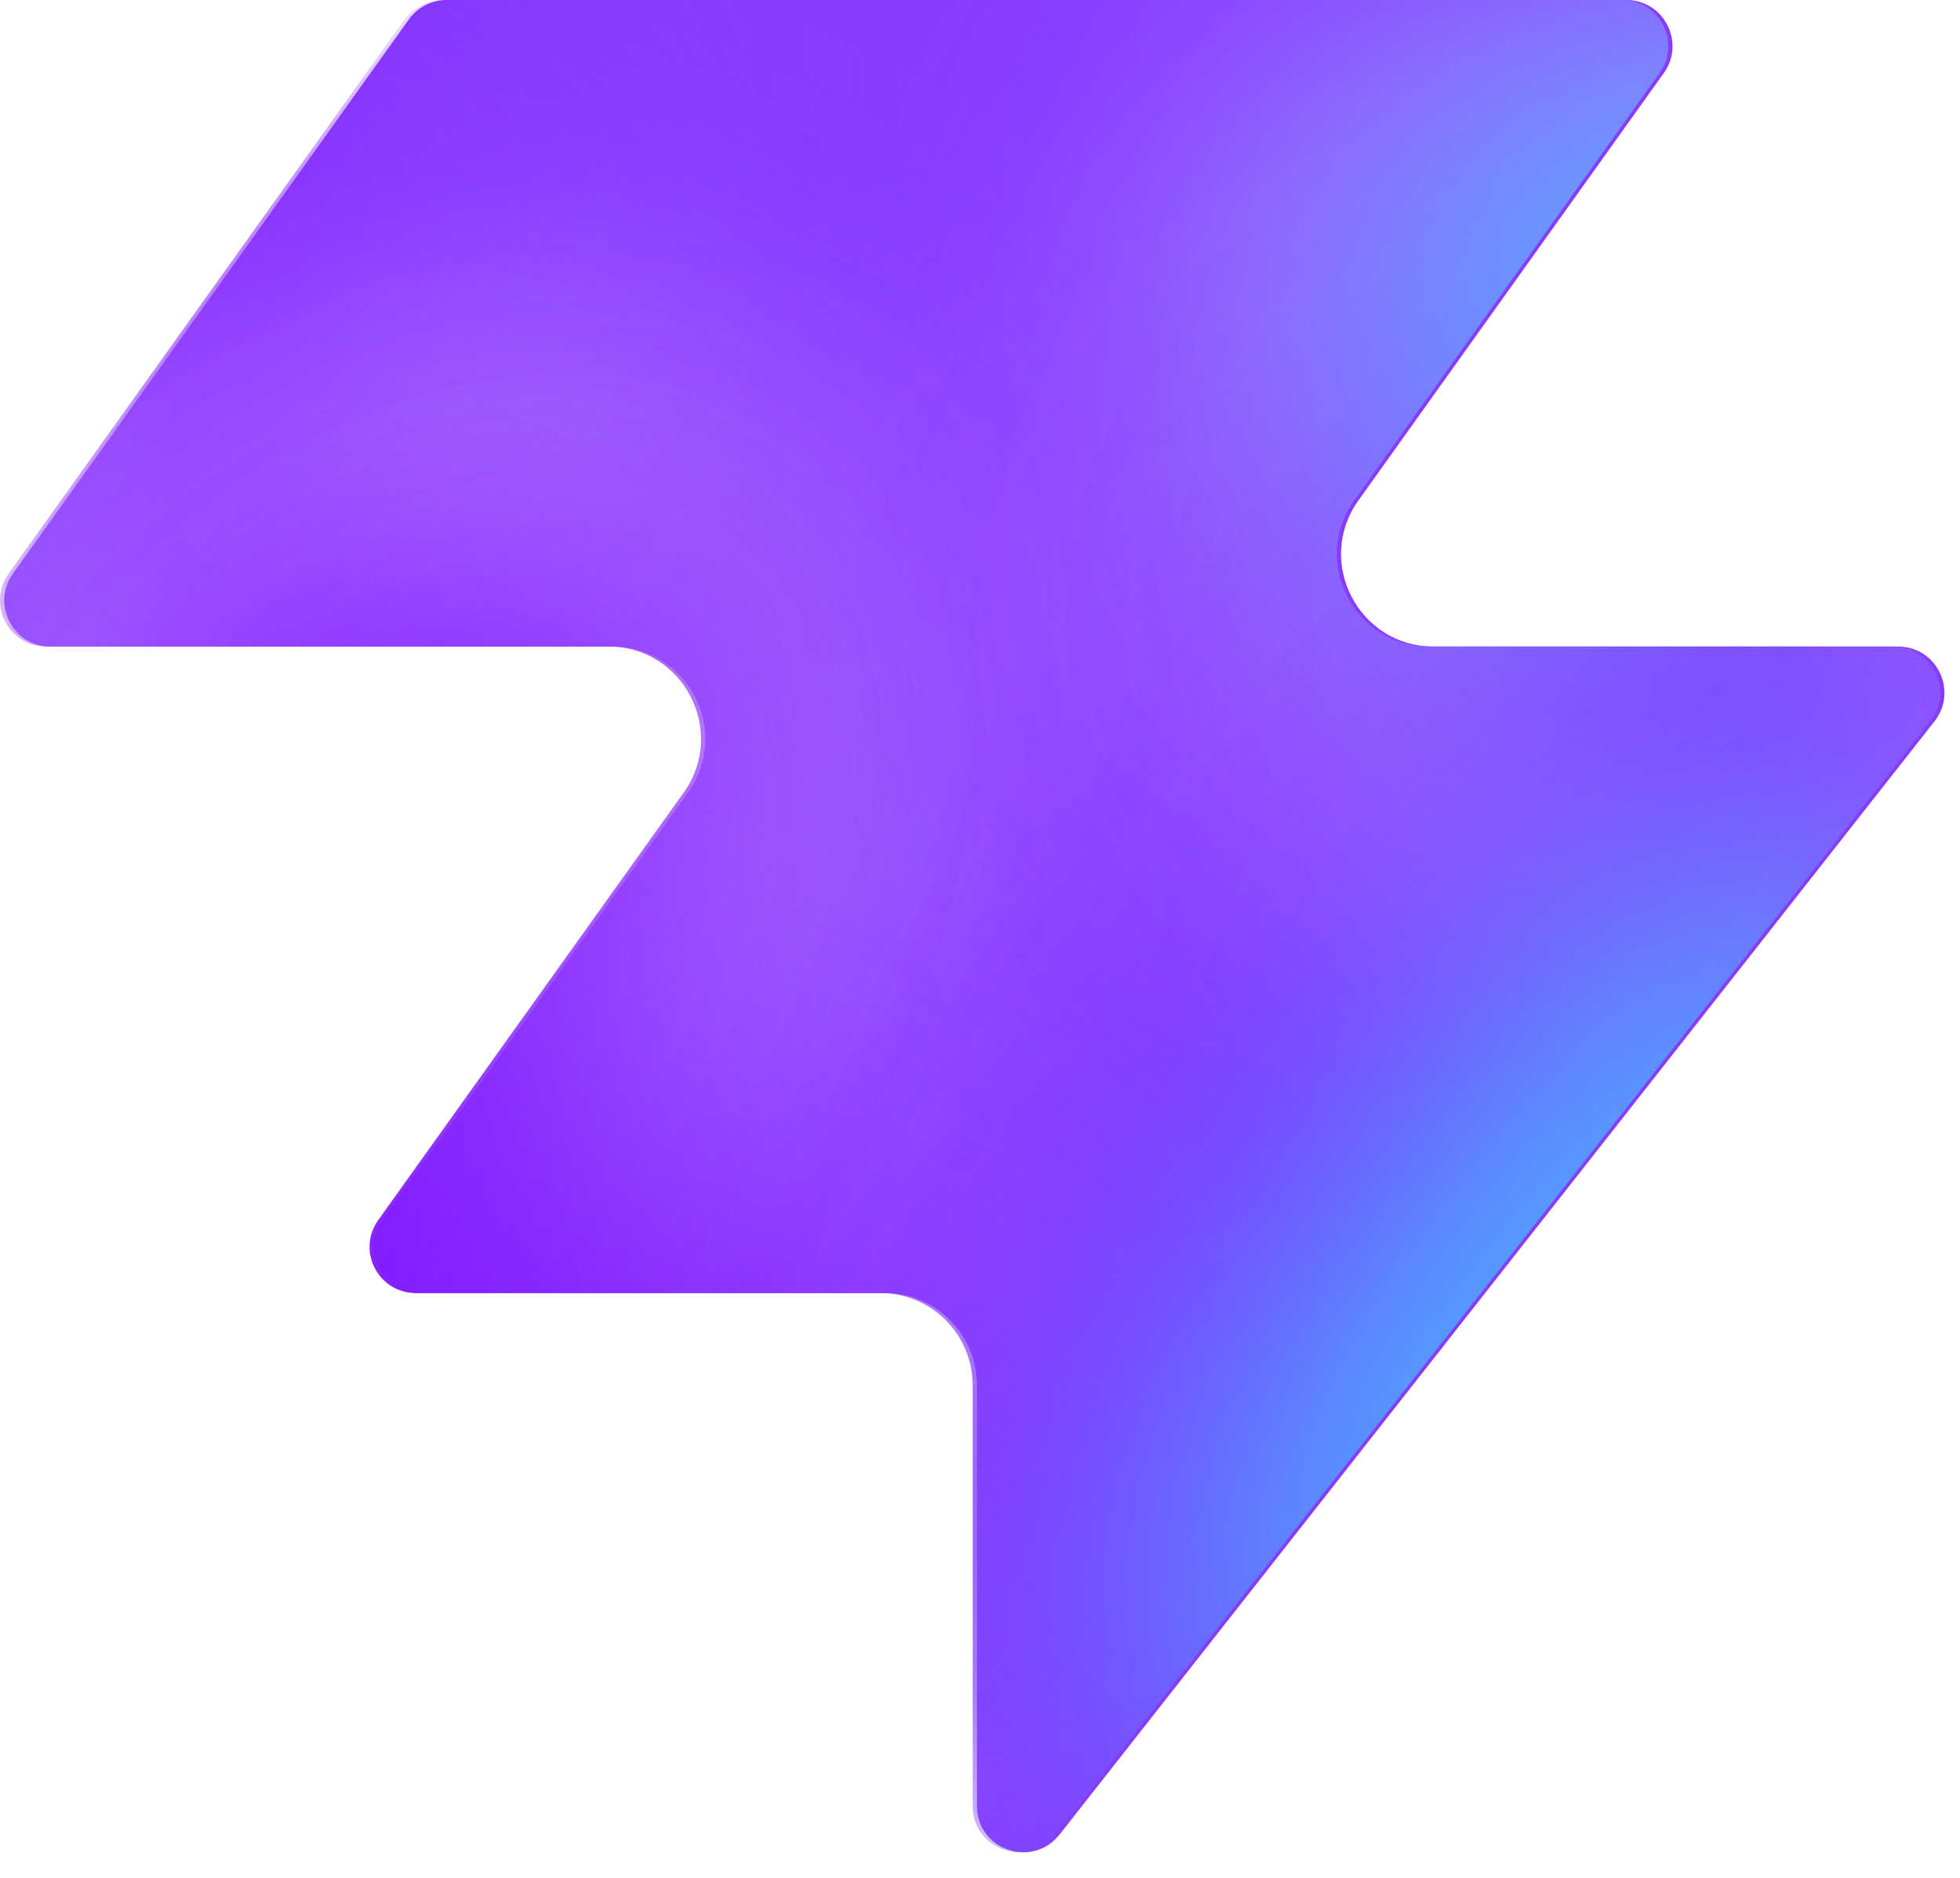
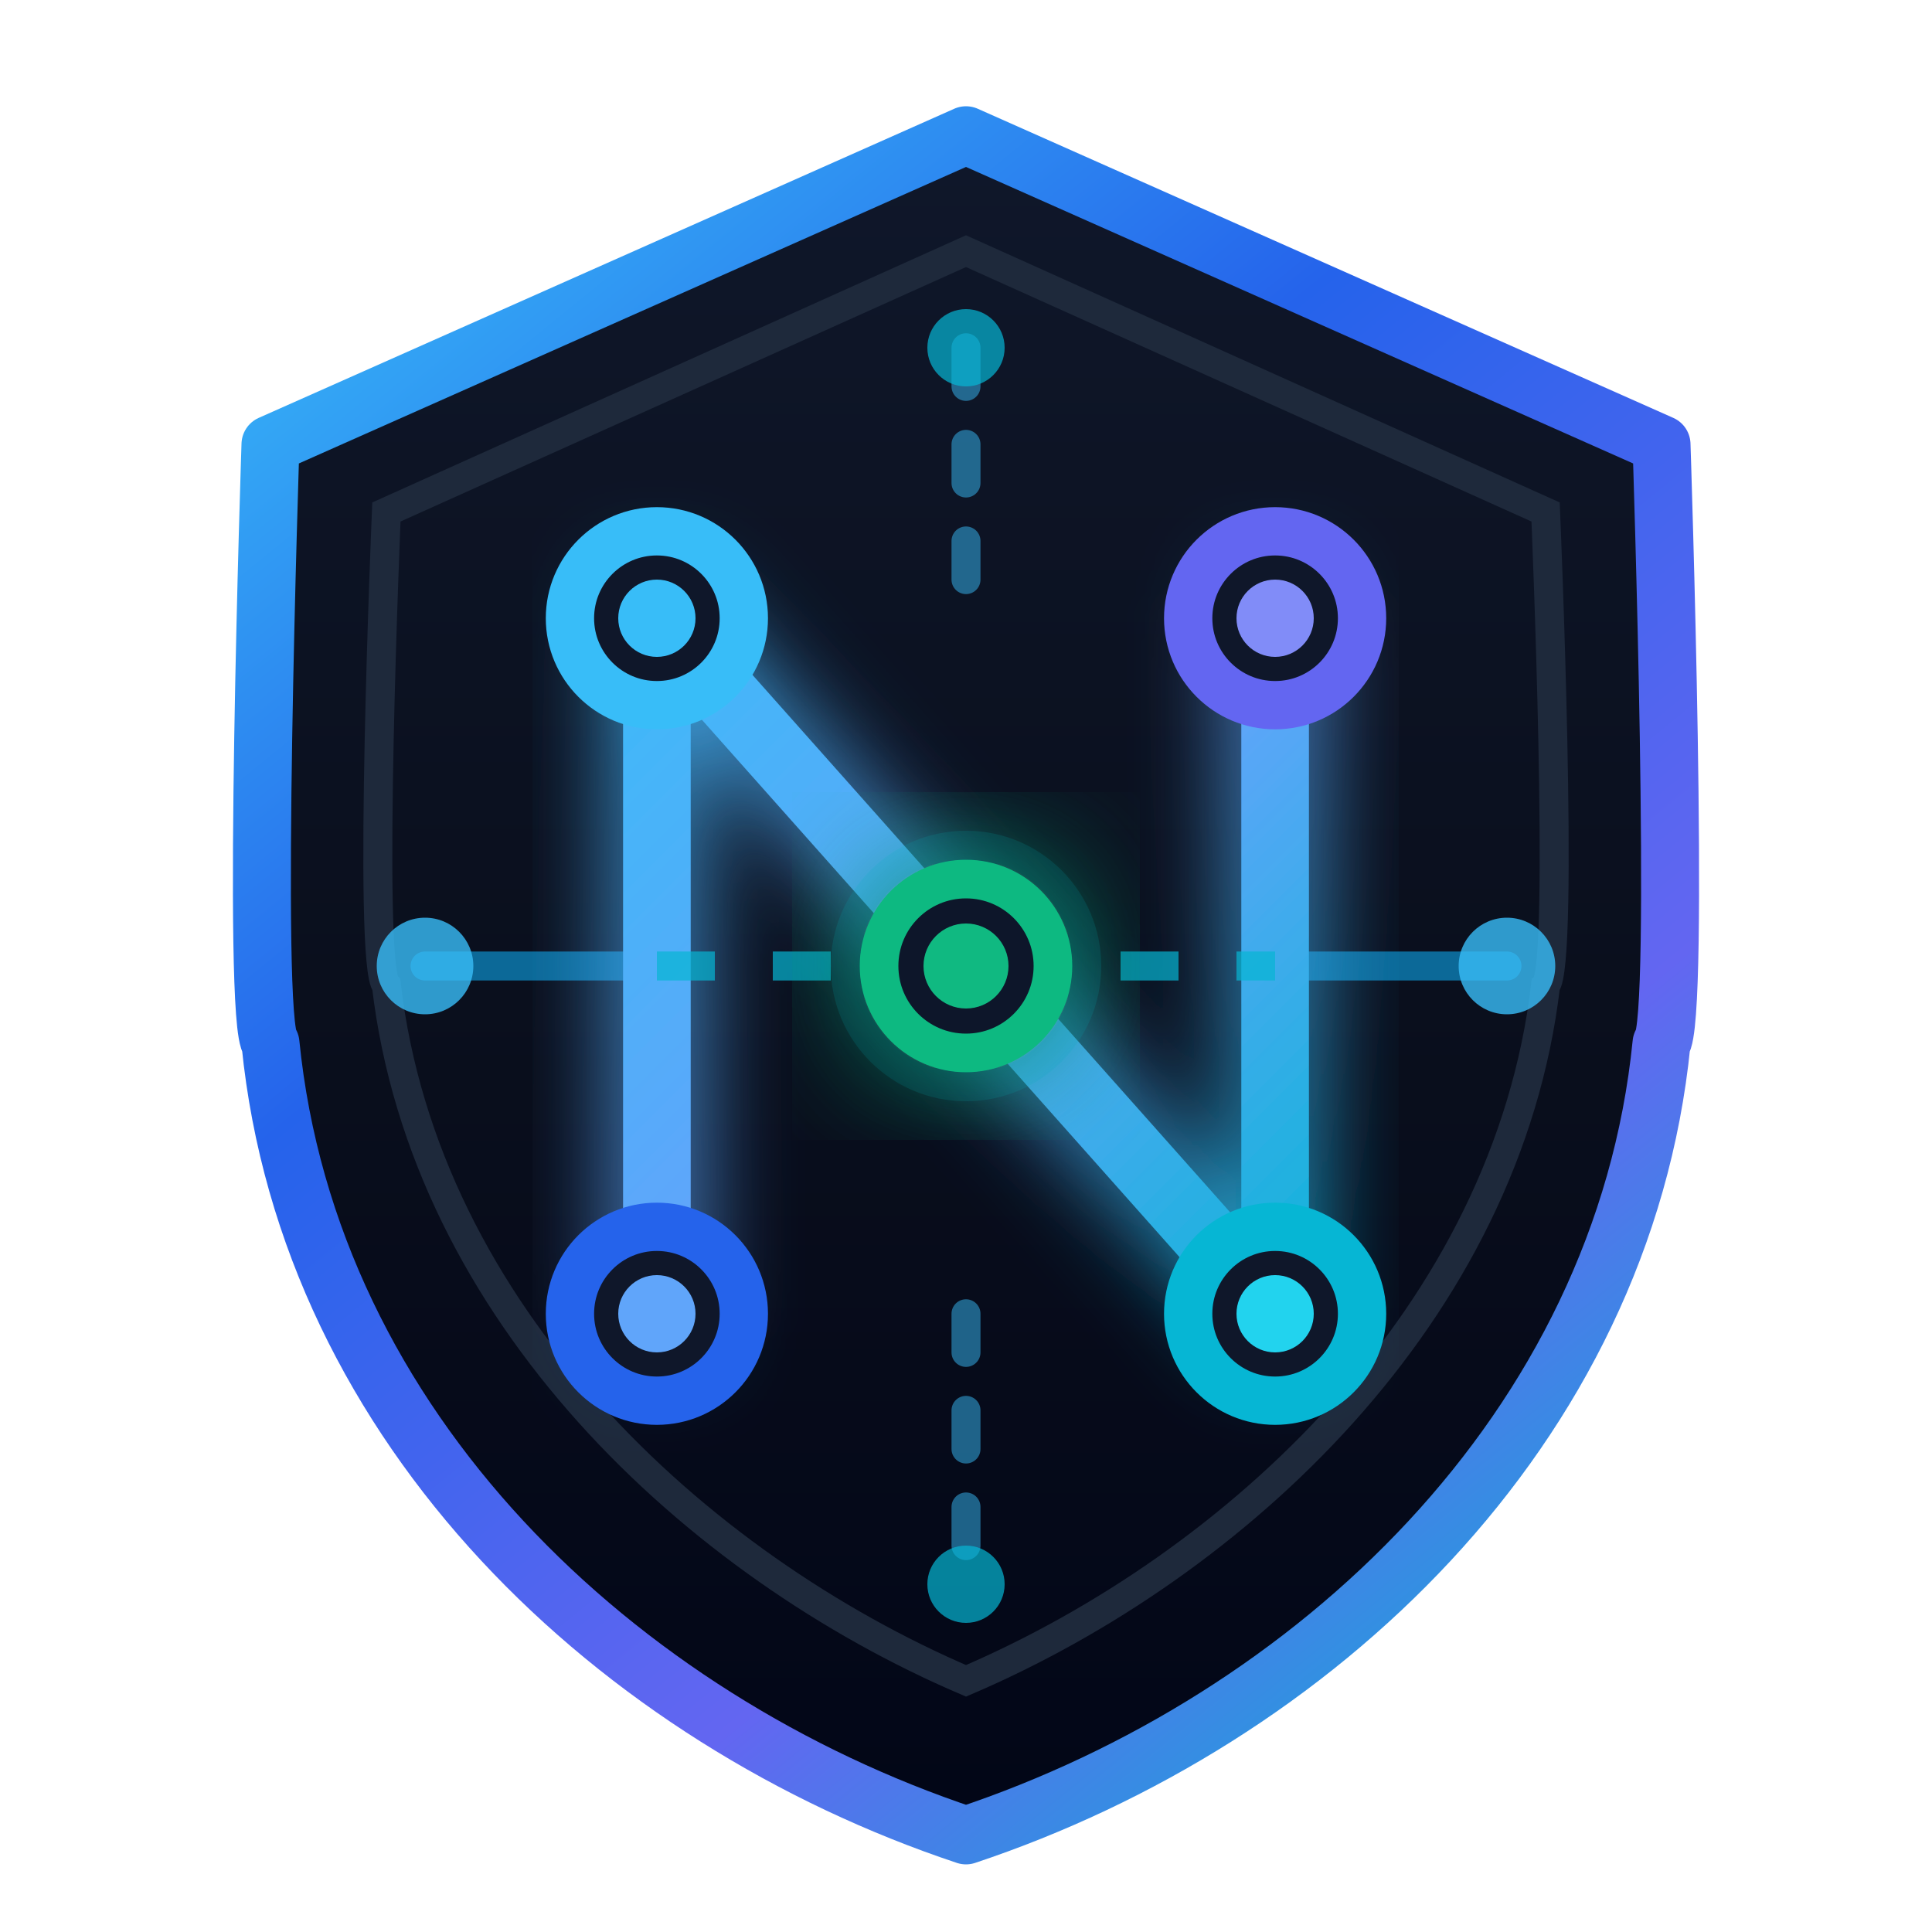
- <svg xmlns="http://www.w3.org/2000/svg" width="48" height="46" fill="none" viewBox="0 0 48 46">
-   <path fill="#863bff" d="M25.946 44.938c-.664.845-2.021.375-2.021-.698V33.937a2.26 2.26 0 0 0-2.262-2.262H10.287c-.92 0-1.456-1.04-.92-1.788l7.48-10.471c1.07-1.497 0-3.578-1.842-3.578H1.237c-.92 0-1.456-1.04-.92-1.788L10.013.474c.214-.297.556-.474.92-.474h28.894c.92 0 1.456 1.04.92 1.788l-7.48 10.471c-1.07 1.498 0 3.579 1.842 3.579h11.377c.943 0 1.473 1.088.89 1.83L25.947 44.94z" style="fill:#863bff;fill:color(display-p3 .525 .23 1);fill-opacity:1" />
-   <mask id="a" width="48" height="46" x="0" y="0" maskUnits="userSpaceOnUse" style="mask-type:alpha">
-     <path fill="#000" d="M25.842 44.938c-.664.844-2.021.375-2.021-.698V33.937a2.26 2.26 0 0 0-2.262-2.262H10.183c-.92 0-1.456-1.04-.92-1.788l7.48-10.471c1.07-1.498 0-3.579-1.842-3.579H1.133c-.92 0-1.456-1.04-.92-1.787L9.91.473c.214-.297.556-.474.92-.474h28.894c.92 0 1.456 1.04.92 1.788l-7.48 10.471c-1.07 1.498 0 3.578 1.842 3.578h11.377c.943 0 1.473 1.088.89 1.832L25.843 44.94z" style="fill:#000;fill-opacity:1" />
-   </mask>
-   <g mask="url(#a)">
-     <g filter="url(#b)">
-       <ellipse cx="5.508" cy="14.704" fill="#ede6ff" rx="5.508" ry="14.704" style="fill:#ede6ff;fill:color(display-p3 .927 .903 1);fill-opacity:1" transform="matrix(.00324 1 1 -.00324 -4.47 31.516)" />
-     </g>
-     <g filter="url(#c)">
-       <ellipse cx="10.399" cy="29.851" fill="#ede6ff" rx="10.399" ry="29.851" style="fill:#ede6ff;fill:color(display-p3 .927 .903 1);fill-opacity:1" transform="matrix(.00324 1 1 -.00324 -39.328 7.883)" />
-     </g>
-     <g filter="url(#d)">
-       <ellipse cx="5.508" cy="30.487" fill="#7e14ff" rx="5.508" ry="30.487" style="fill:#7e14ff;fill:color(display-p3 .492 .077 1);fill-opacity:1" transform="rotate(89.814 -25.913 -14.639)scale(1 -1)" />
-     </g>
-     <g filter="url(#e)">
-       <ellipse cx="5.508" cy="30.599" fill="#7e14ff" rx="5.508" ry="30.599" style="fill:#7e14ff;fill:color(display-p3 .492 .077 1);fill-opacity:1" transform="rotate(89.814 -32.644 -3.334)scale(1 -1)" />
-     </g>
-     <g filter="url(#f)">
-       <ellipse cx="5.508" cy="30.599" fill="#7e14ff" rx="5.508" ry="30.599" style="fill:#7e14ff;fill:color(display-p3 .492 .077 1);fill-opacity:1" transform="matrix(.00324 1 1 -.00324 -34.34 30.47)" />
-     </g>
-     <g filter="url(#g)">
-       <ellipse cx="14.072" cy="22.078" fill="#ede6ff" rx="14.072" ry="22.078" style="fill:#ede6ff;fill:color(display-p3 .927 .903 1);fill-opacity:1" transform="rotate(93.35 24.506 48.493)scale(-1 1)" />
-     </g>
-     <g filter="url(#h)">
-       <ellipse cx="3.47" cy="21.501" fill="#7e14ff" rx="3.47" ry="21.501" style="fill:#7e14ff;fill:color(display-p3 .492 .077 1);fill-opacity:1" transform="rotate(89.009 28.708 47.59)scale(-1 1)" />
-     </g>
-     <g filter="url(#i)">
-       <ellipse cx="3.47" cy="21.501" fill="#7e14ff" rx="3.47" ry="21.501" style="fill:#7e14ff;fill:color(display-p3 .492 .077 1);fill-opacity:1" transform="rotate(89.009 28.708 47.59)scale(-1 1)" />
-     </g>
-     <g filter="url(#j)">
-       <ellipse cx=".387" cy="8.972" fill="#7e14ff" rx="4.407" ry="29.108" style="fill:#7e14ff;fill:color(display-p3 .492 .077 1);fill-opacity:1" transform="rotate(39.51 .387 8.972)" />
-     </g>
-     <g filter="url(#k)">
-       <ellipse cx="47.523" cy="-6.092" fill="#7e14ff" rx="4.407" ry="29.108" style="fill:#7e14ff;fill:color(display-p3 .492 .077 1);fill-opacity:1" transform="rotate(37.892 47.523 -6.092)" />
-     </g>
-     <g filter="url(#l)">
-       <ellipse cx="41.412" cy="6.333" fill="#47bfff" rx="5.971" ry="9.665" style="fill:#47bfff;fill:color(display-p3 .28 .748 1);fill-opacity:1" transform="rotate(37.892 41.412 6.333)" />
-     </g>
-     <g filter="url(#m)">
-       <ellipse cx="-1.879" cy="38.332" fill="#7e14ff" rx="4.407" ry="29.108" style="fill:#7e14ff;fill:color(display-p3 .492 .077 1);fill-opacity:1" transform="rotate(37.892 -1.88 38.332)" />
-     </g>
-     <g filter="url(#n)">
-       <ellipse cx="-1.879" cy="38.332" fill="#7e14ff" rx="4.407" ry="29.108" style="fill:#7e14ff;fill:color(display-p3 .492 .077 1);fill-opacity:1" transform="rotate(37.892 -1.88 38.332)" />
-     </g>
-     <g filter="url(#o)">
-       <ellipse cx="35.651" cy="29.907" fill="#7e14ff" rx="4.407" ry="29.108" style="fill:#7e14ff;fill:color(display-p3 .492 .077 1);fill-opacity:1" transform="rotate(37.892 35.651 29.907)" />
-     </g>
-     <g filter="url(#p)">
-       <ellipse cx="38.418" cy="32.4" fill="#47bfff" rx="5.971" ry="15.297" style="fill:#47bfff;fill:color(display-p3 .28 .748 1);fill-opacity:1" transform="rotate(37.892 38.418 32.4)" />
-     </g>
-   </g>
+ <svg xmlns="http://www.w3.org/2000/svg" viewBox="0 0 100 100" fill="none">
  <defs>
-     <filter id="b" width="60.045" height="41.654" x="-19.77" y="16.149" color-interpolation-filters="sRGB" filterUnits="userSpaceOnUse">
-       <feFlood flood-opacity="0" result="BackgroundImageFix" />
-       <feBlend in="SourceGraphic" in2="BackgroundImageFix" result="shape" />
-       <feGaussianBlur result="effect1_foregroundBlur_2002_17158" stdDeviation="7.659" />
+     <linearGradient id="netopsShieldBg" x1="50" y1="8" x2="50" y2="94" gradientUnits="userSpaceOnUse">
+       <stop offset="0%" stop-color="#0f172a" />
+       <stop offset="50%" stop-color="#0a0f1d" />
+       <stop offset="100%" stop-color="#020617" />
+     </linearGradient>
+     <linearGradient id="netopsBorderGrad" x1="15" y1="8" x2="85" y2="94" gradientUnits="userSpaceOnUse">
+       <stop offset="0%" stop-color="#38bdf8" />
+       <stop offset="35%" stop-color="#2563eb" />
+       <stop offset="70%" stop-color="#6366f1" />
+       <stop offset="100%" stop-color="#06b6d4" />
+     </linearGradient>
+     <linearGradient id="netopsTraceGrad" x1="30" y1="30" x2="70" y2="70" gradientUnits="userSpaceOnUse">
+       <stop offset="0%" stop-color="#38bdf8" />
+       <stop offset="50%" stop-color="#60a5fa" />
+       <stop offset="100%" stop-color="#06b6d4" />
+     </linearGradient>
+     <filter id="netopsGlow" x="-20%" y="-20%" width="140%" height="140%">
+       <feGaussianBlur stdDeviation="2.5" result="blur" />
+       <feComposite in="SourceGraphic" in2="blur" operator="over" />
    </filter>
-     <filter id="c" width="90.34" height="51.437" x="-54.613" y="-7.533" color-interpolation-filters="sRGB" filterUnits="userSpaceOnUse">
-       <feFlood flood-opacity="0" result="BackgroundImageFix" />
-       <feBlend in="SourceGraphic" in2="BackgroundImageFix" result="shape" />
-       <feGaussianBlur result="effect1_foregroundBlur_2002_17158" stdDeviation="7.659" />
-     </filter>
-     <filter id="d" width="79.355" height="29.4" x="-49.64" y="2.03" color-interpolation-filters="sRGB" filterUnits="userSpaceOnUse">
-       <feFlood flood-opacity="0" result="BackgroundImageFix" />
-       <feBlend in="SourceGraphic" in2="BackgroundImageFix" result="shape" />
-       <feGaussianBlur result="effect1_foregroundBlur_2002_17158" stdDeviation="4.596" />
-     </filter>
-     <filter id="e" width="79.579" height="29.4" x="-45.045" y="20.029" color-interpolation-filters="sRGB" filterUnits="userSpaceOnUse">
-       <feFlood flood-opacity="0" result="BackgroundImageFix" />
-       <feBlend in="SourceGraphic" in2="BackgroundImageFix" result="shape" />
-       <feGaussianBlur result="effect1_foregroundBlur_2002_17158" stdDeviation="4.596" />
-     </filter>
-     <filter id="f" width="79.579" height="29.4" x="-43.513" y="21.178" color-interpolation-filters="sRGB" filterUnits="userSpaceOnUse">
-       <feFlood flood-opacity="0" result="BackgroundImageFix" />
-       <feBlend in="SourceGraphic" in2="BackgroundImageFix" result="shape" />
-       <feGaussianBlur result="effect1_foregroundBlur_2002_17158" stdDeviation="4.596" />
-     </filter>
-     <filter id="g" width="74.749" height="58.852" x="15.756" y="-17.901" color-interpolation-filters="sRGB" filterUnits="userSpaceOnUse">
-       <feFlood flood-opacity="0" result="BackgroundImageFix" />
-       <feBlend in="SourceGraphic" in2="BackgroundImageFix" result="shape" />
-       <feGaussianBlur result="effect1_foregroundBlur_2002_17158" stdDeviation="7.659" />
-     </filter>
-     <filter id="h" width="61.377" height="25.362" x="23.548" y="2.284" color-interpolation-filters="sRGB" filterUnits="userSpaceOnUse">
-       <feFlood flood-opacity="0" result="BackgroundImageFix" />
-       <feBlend in="SourceGraphic" in2="BackgroundImageFix" result="shape" />
-       <feGaussianBlur result="effect1_foregroundBlur_2002_17158" stdDeviation="4.596" />
-     </filter>
-     <filter id="i" width="61.377" height="25.362" x="23.548" y="2.284" color-interpolation-filters="sRGB" filterUnits="userSpaceOnUse">
-       <feFlood flood-opacity="0" result="BackgroundImageFix" />
-       <feBlend in="SourceGraphic" in2="BackgroundImageFix" result="shape" />
-       <feGaussianBlur result="effect1_foregroundBlur_2002_17158" stdDeviation="4.596" />
-     </filter>
-     <filter id="j" width="56.045" height="63.649" x="-27.636" y="-22.853" color-interpolation-filters="sRGB" filterUnits="userSpaceOnUse">
-       <feFlood flood-opacity="0" result="BackgroundImageFix" />
-       <feBlend in="SourceGraphic" in2="BackgroundImageFix" result="shape" />
-       <feGaussianBlur result="effect1_foregroundBlur_2002_17158" stdDeviation="4.596" />
-     </filter>
-     <filter id="k" width="54.814" height="64.646" x="20.116" y="-38.415" color-interpolation-filters="sRGB" filterUnits="userSpaceOnUse">
-       <feFlood flood-opacity="0" result="BackgroundImageFix" />
-       <feBlend in="SourceGraphic" in2="BackgroundImageFix" result="shape" />
-       <feGaussianBlur result="effect1_foregroundBlur_2002_17158" stdDeviation="4.596" />
-     </filter>
-     <filter id="l" width="33.541" height="35.313" x="24.641" y="-11.323" color-interpolation-filters="sRGB" filterUnits="userSpaceOnUse">
-       <feFlood flood-opacity="0" result="BackgroundImageFix" />
-       <feBlend in="SourceGraphic" in2="BackgroundImageFix" result="shape" />
-       <feGaussianBlur result="effect1_foregroundBlur_2002_17158" stdDeviation="4.596" />
-     </filter>
-     <filter id="m" width="54.814" height="64.646" x="-29.286" y="6.009" color-interpolation-filters="sRGB" filterUnits="userSpaceOnUse">
-       <feFlood flood-opacity="0" result="BackgroundImageFix" />
-       <feBlend in="SourceGraphic" in2="BackgroundImageFix" result="shape" />
-       <feGaussianBlur result="effect1_foregroundBlur_2002_17158" stdDeviation="4.596" />
-     </filter>
-     <filter id="n" width="54.814" height="64.646" x="-29.286" y="6.009" color-interpolation-filters="sRGB" filterUnits="userSpaceOnUse">
-       <feFlood flood-opacity="0" result="BackgroundImageFix" />
-       <feBlend in="SourceGraphic" in2="BackgroundImageFix" result="shape" />
-       <feGaussianBlur result="effect1_foregroundBlur_2002_17158" stdDeviation="4.596" />
-     </filter>
-     <filter id="o" width="54.814" height="64.646" x="8.244" y="-2.416" color-interpolation-filters="sRGB" filterUnits="userSpaceOnUse">
-       <feFlood flood-opacity="0" result="BackgroundImageFix" />
-       <feBlend in="SourceGraphic" in2="BackgroundImageFix" result="shape" />
-       <feGaussianBlur result="effect1_foregroundBlur_2002_17158" stdDeviation="4.596" />
-     </filter>
-     <filter id="p" width="39.409" height="43.623" x="18.713" y="10.588" color-interpolation-filters="sRGB" filterUnits="userSpaceOnUse">
-       <feFlood flood-opacity="0" result="BackgroundImageFix" />
-       <feBlend in="SourceGraphic" in2="BackgroundImageFix" result="shape" />
-       <feGaussianBlur result="effect1_foregroundBlur_2002_17158" stdDeviation="4.596" />
+     <filter id="coreGlow" x="-50%" y="-50%" width="200%" height="200%">
+       <feGaussianBlur stdDeviation="3.5" result="blur" />
+       <feComposite in="SourceGraphic" in2="blur" operator="over" />
    </filter>
  </defs>
+   <path d="M50 7 L86 23 C86 23 87 53 86 54 C84 74 68 89 50 95 C32 89 16 74 14 54 C13 53 14 23 14 23 L50 7 Z" fill="url(#netopsShieldBg)" stroke="url(#netopsBorderGrad)" stroke-width="3" stroke-linejoin="round" />
+   <path d="M50 13 L80 26.5 C80 26.5 81 50 80 51 C78 68 64 81 50 87 C36 81 22 68 20 51 C19 50 20 26.5 20 26.5 L50 13 Z" stroke="#1e293b" stroke-width="1.5" fill="none" />
+   <path d="M22 50 L34 50" stroke="#0ea5e9" stroke-width="1.5" stroke-opacity="0.6" stroke-linecap="round" />
+   <path d="M66 50 L78 50" stroke="#0ea5e9" stroke-width="1.5" stroke-opacity="0.6" stroke-linecap="round" />
+   <path d="M50 18 L50 32" stroke="#38bdf8" stroke-width="1.5" stroke-opacity="0.5" stroke-linecap="round" stroke-dasharray="2 3" />
+   <path d="M50 68 L50 82" stroke="#38bdf8" stroke-width="1.5" stroke-opacity="0.5" stroke-linecap="round" stroke-dasharray="2 3" />
+   <g filter="url(#netopsGlow)">
+     <path d="M34 32 L66 68" stroke="url(#netopsTraceGrad)" stroke-width="3.5" stroke-linecap="round" />
+     <path d="M34 68 L34 32" stroke="url(#netopsTraceGrad)" stroke-width="3.5" stroke-linecap="round" />
+     <path d="M66 68 L66 32" stroke="url(#netopsTraceGrad)" stroke-width="3.5" stroke-linecap="round" />
+   </g>
+   <path d="M34 50 L66 50" stroke="#06b6d4" stroke-width="1.5" stroke-opacity="0.7" stroke-dasharray="3 3" />
+   <circle cx="22" cy="50" r="2.5" fill="#38bdf8" opacity="0.8" />
+   <circle cx="78" cy="50" r="2.5" fill="#38bdf8" opacity="0.8" />
+   <circle cx="50" cy="18" r="2" fill="#06b6d4" opacity="0.7" />
+   <circle cx="50" cy="82" r="2" fill="#06b6d4" opacity="0.7" />
+   <circle cx="34" cy="32" r="4.5" fill="#0f172a" stroke="#38bdf8" stroke-width="2.5" />
+   <circle cx="34" cy="32" r="2" fill="#38bdf8" />
+   <circle cx="34" cy="68" r="4.5" fill="#0f172a" stroke="#2563eb" stroke-width="2.5" />
+   <circle cx="34" cy="68" r="2" fill="#60a5fa" />
+   <circle cx="66" cy="32" r="4.5" fill="#0f172a" stroke="#6366f1" stroke-width="2.5" />
+   <circle cx="66" cy="32" r="2" fill="#818cf8" />
+   <circle cx="66" cy="68" r="4.5" fill="#0f172a" stroke="#06b6d4" stroke-width="2.5" />
+   <circle cx="66" cy="68" r="2" fill="#22d3ee" />
+   <circle cx="50" cy="50" r="7" fill="#06b6d4" fill-opacity="0.15" />
+   <circle cx="50" cy="50" r="4.5" fill="#0f172a" stroke="#10b981" stroke-width="2" filter="url(#coreGlow)" />
+   <circle cx="50" cy="50" r="2.2" fill="#10b981" />
</svg>
